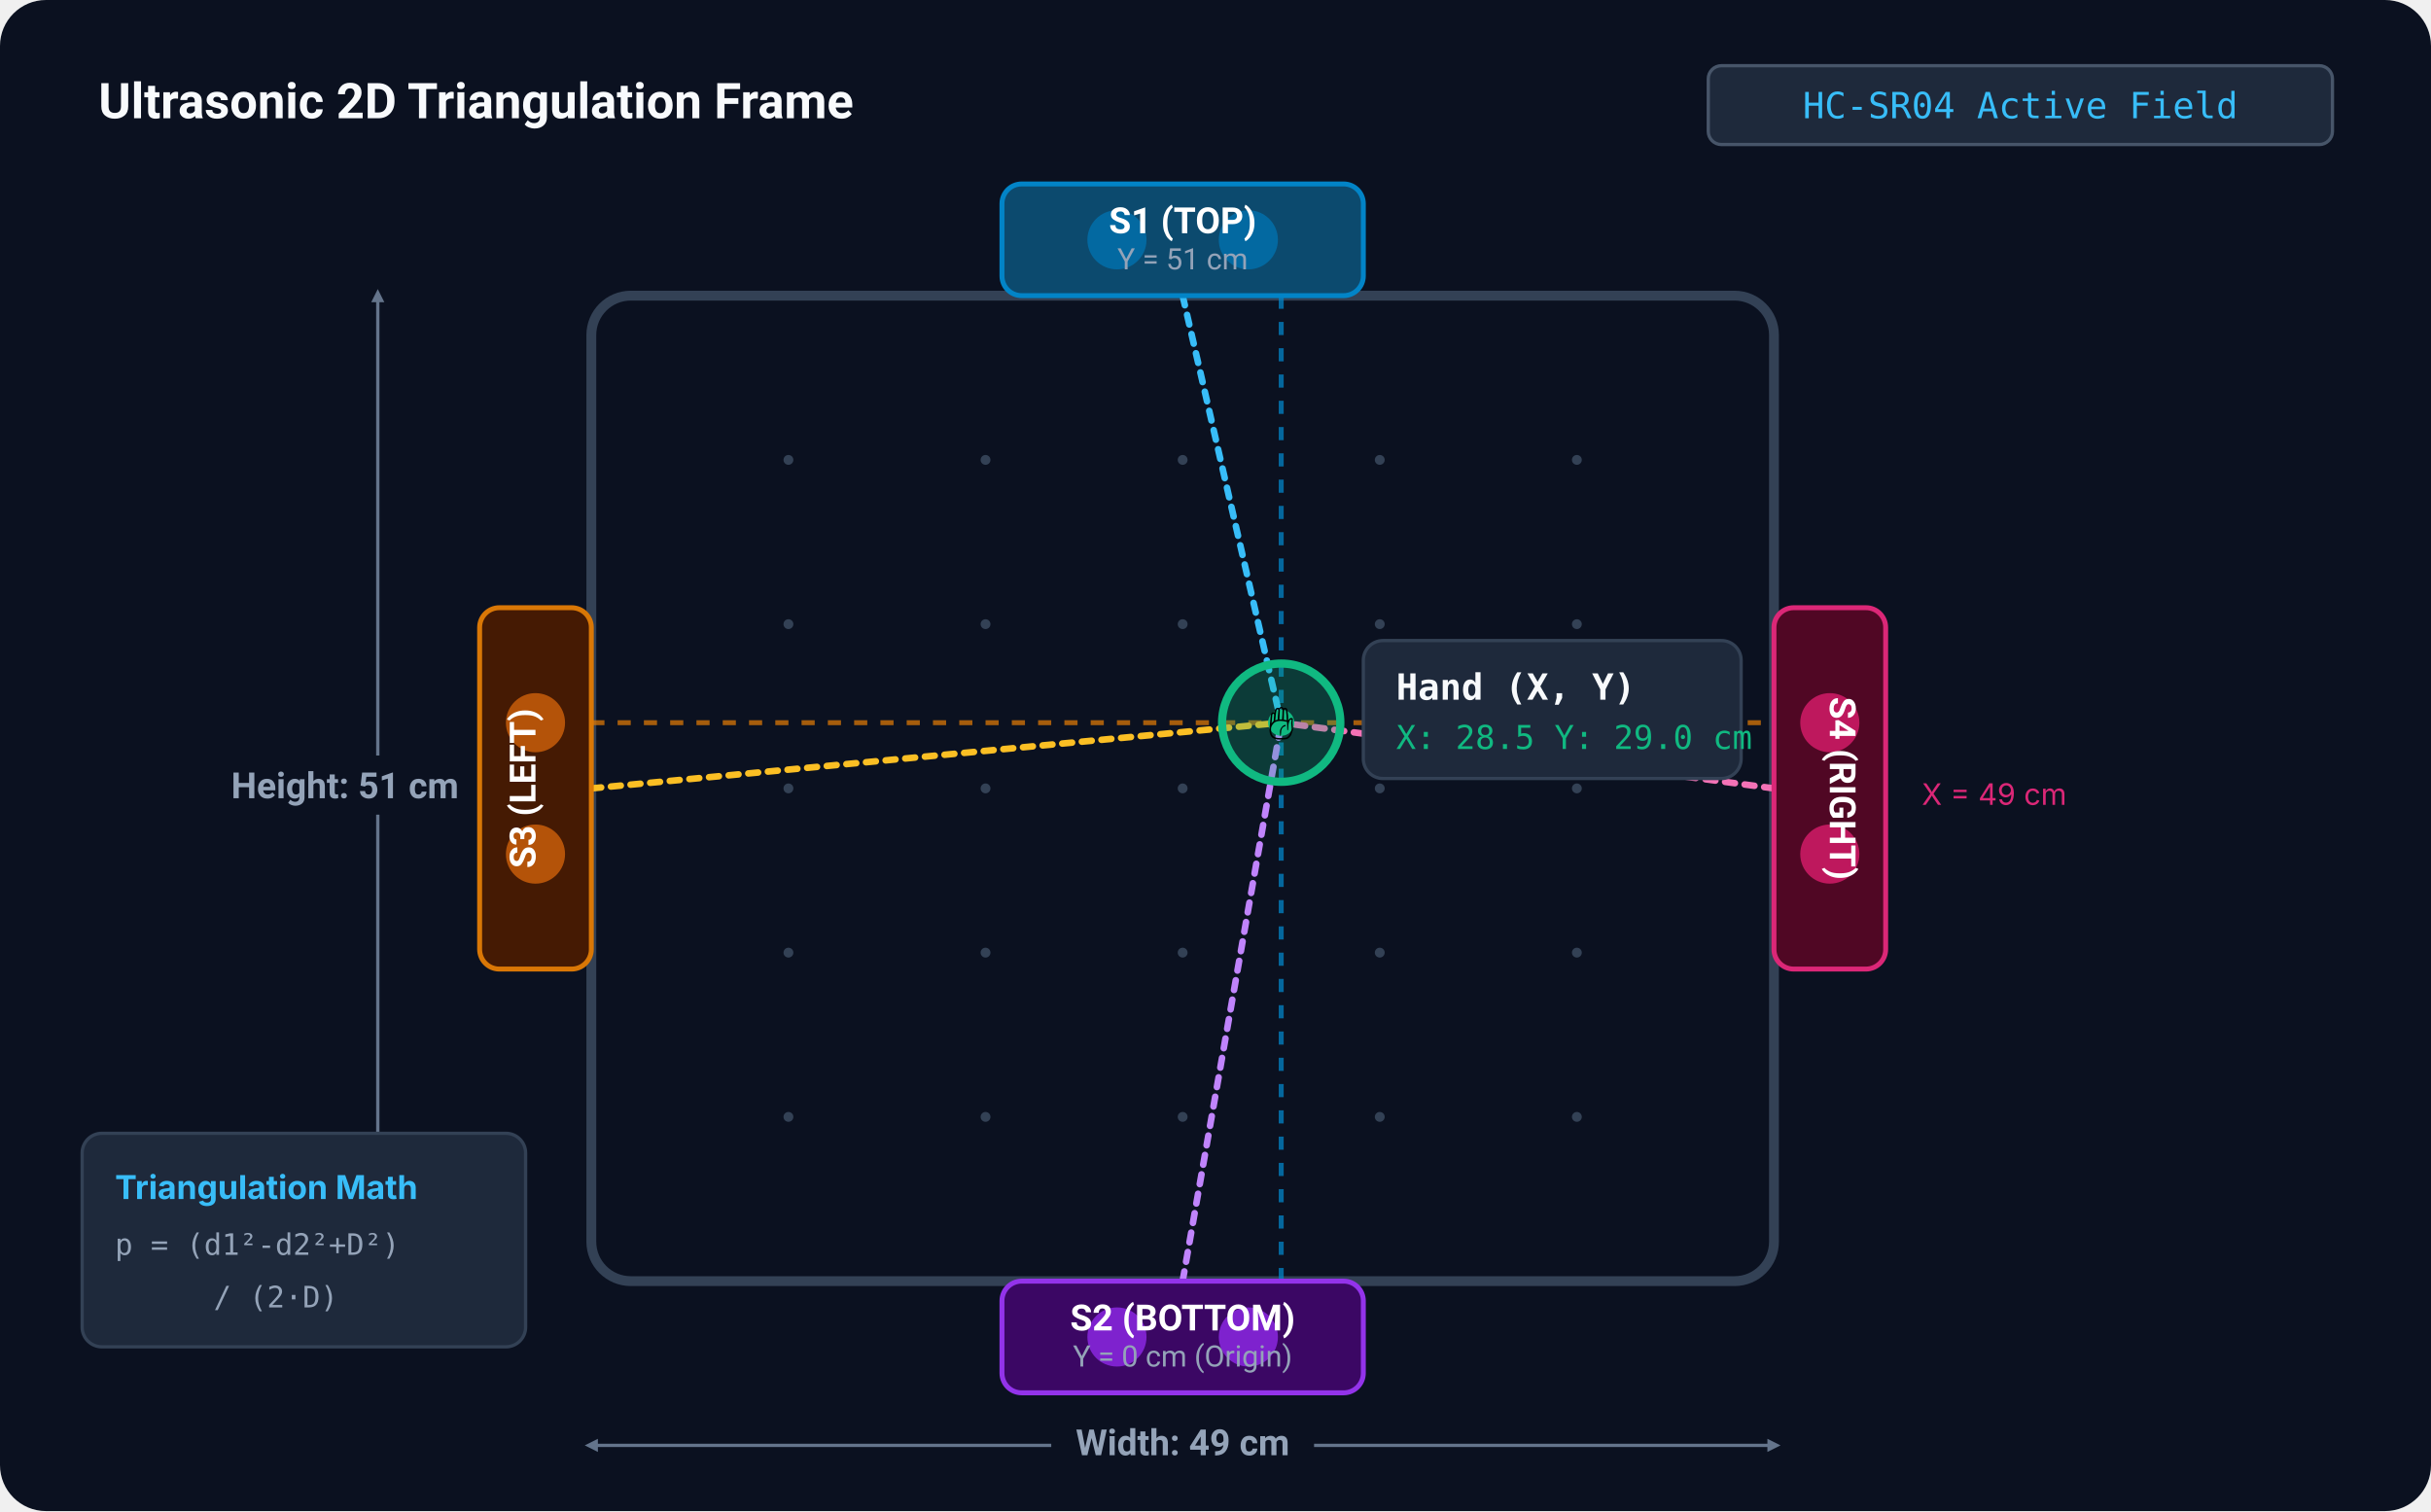
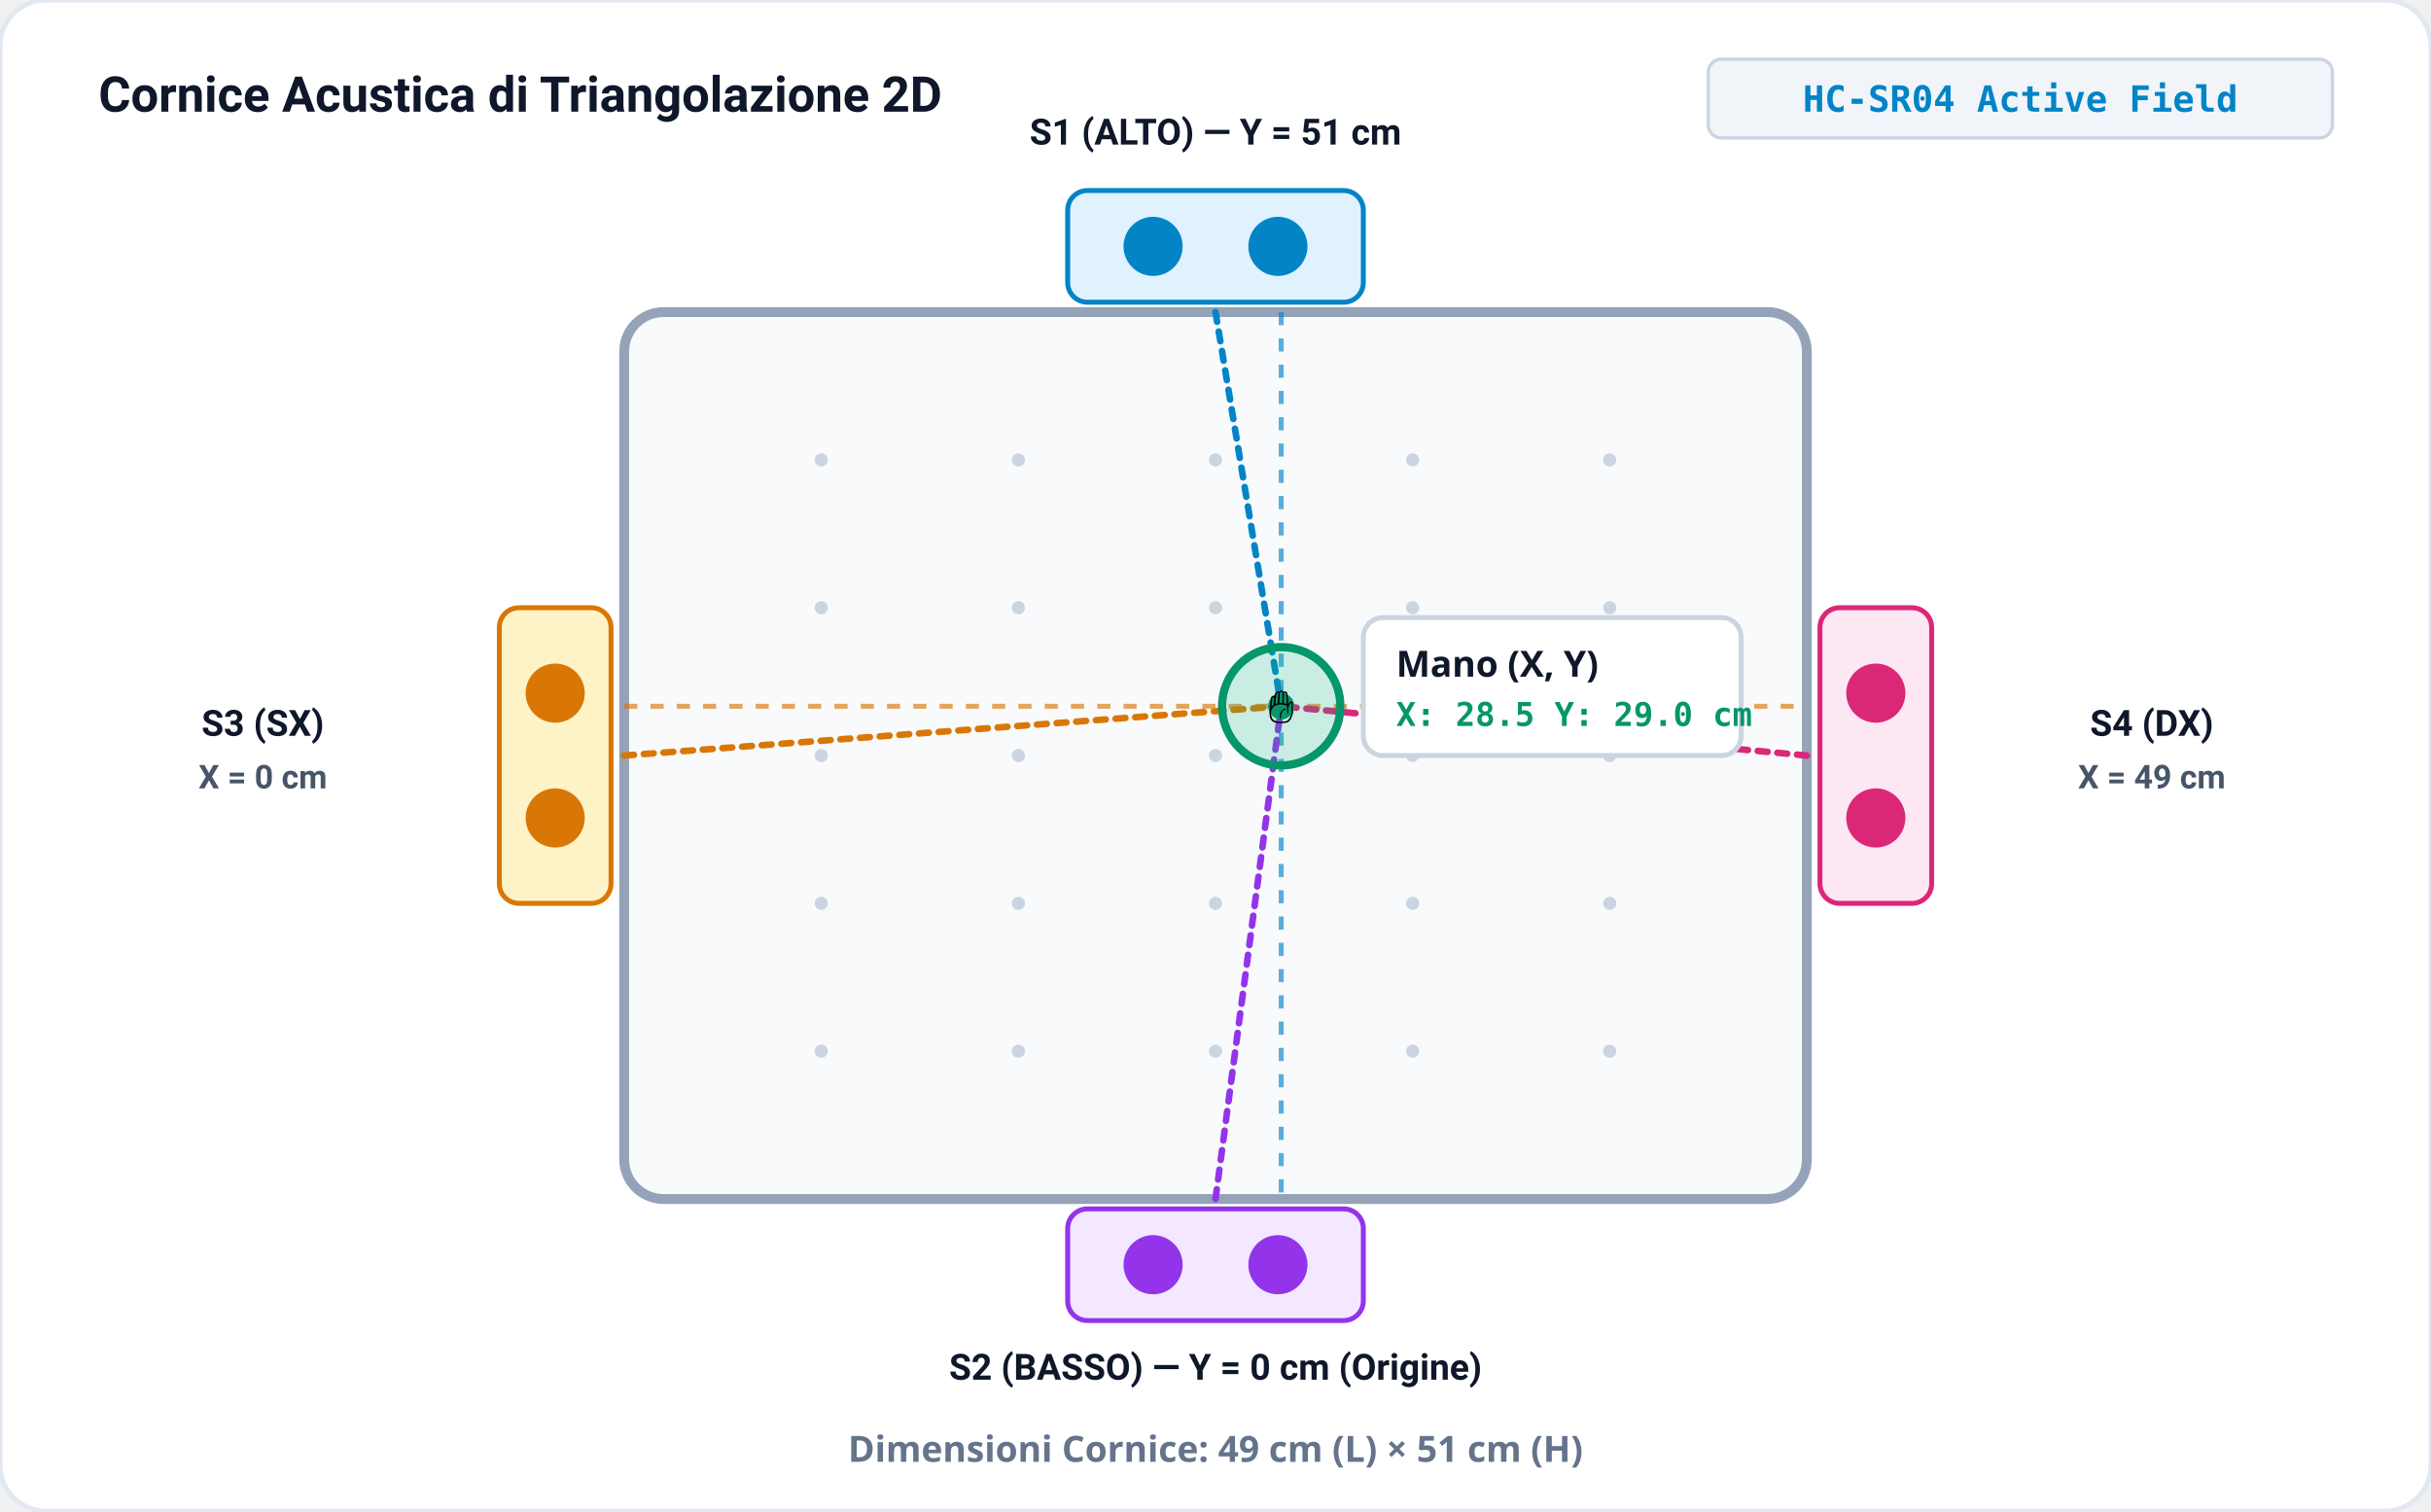
<svg xmlns="http://www.w3.org/2000/svg" viewBox="0 0 740 460" width="100%" height="100%">
  <defs>
    <style>
-       .bg { fill: #0b1120; }
-       .frame-border { fill: none; stroke: #334155; stroke-width: 3; rx: 12; }
-       .grid-dot { fill: #334155; }
-       .sensor-box { rx: 6; stroke-width: 1.5; }
-       .sensor-top { fill: #0c4a6e; stroke: #0284c7; }
-       .sensor-bottom { fill: #3b0764; stroke: #9333ea; }
-       .sensor-left { fill: #451a03; stroke: #d97706; }
-       .sensor-right { fill: #500724; stroke: #db2777; }
-       .sensor-label { font-family: -apple-system, BlinkMacSystemFont, "Segoe UI", Roboto, sans-serif; font-size: 11px; font-weight: 700; text-anchor: middle; fill: #ffffff; }
-       .sensor-sub { font-family: -apple-system, BlinkMacSystemFont, "Segoe UI", Roboto, sans-serif; font-size: 9px; fill: #94a3b8; text-anchor: middle; }
-       .beam-v { stroke: #0284c7; stroke-width: 1.5; stroke-dasharray: 4,4; opacity: 0.75; }
-       .beam-h { stroke: #d97706; stroke-width: 1.5; stroke-dasharray: 4,4; opacity: 0.75; }
-       .beam-line { stroke-width: 2; stroke-linecap: round; }
-       .line-s1 { stroke: #38bdf8; }
-       .line-s2 { stroke: #c084fc; }
-       .line-s3 { stroke: #fbbf24; }
-       .line-s4 { stroke: #f472b6; }
-       .hand-circle { fill: #10b981; fill-opacity: 0.25; stroke: #10b981; stroke-width: 2.5; }
-       .dim-line { stroke: #64748b; stroke-width: 1; marker-end: url(#arrow); marker-start: url(#arrow); }
-       .dim-text { font-family: -apple-system, BlinkMacSystemFont, "Segoe UI", Roboto, sans-serif; font-size: 11px; fill: #94a3b8; font-weight: 600; text-anchor: middle; }
-       .title { font-family: -apple-system, BlinkMacSystemFont, "Segoe UI", Roboto, sans-serif; font-size: 15px; font-weight: 700; fill: #f8fafc; }
-       .badge { rx: 4; fill: #1e293b; stroke: #475569; stroke-width: 1; }
-       .badge-text { font-family: monospace; font-size: 11px; fill: #38bdf8; }
+       .bg {
+         fill: #ffffff;
+         stroke: #e2e8f0;
+         stroke-width: 1.5;
+       }
+ 
+       .frame-border {
+         fill: #f8fafc;
+         stroke: #94a3b8;
+         stroke-width: 3;
+         rx: 12;
+       }
+ 
+       .grid-dot {
+         fill: #cbd5e1;
+       }
+ 
+       .sensor-box {
+         rx: 6;
+         stroke-width: 1.5;
+       }
+ 
+       .sensor-top {
+         fill: #e0f2fe;
+         stroke: #0284c7;
+       }
+ 
+       .sensor-bottom {
+         fill: #f3e8ff;
+         stroke: #9333ea;
+       }
+ 
+       .sensor-left {
+         fill: #fef3c7;
+         stroke: #d97706;
+       }
+ 
+       .sensor-right {
+         fill: #fce7f3;
+         stroke: #db2777;
+       }
+ 
+       .sensor-label {
+         font-family: -apple-system, BlinkMacSystemFont, "Segoe UI", Roboto, sans-serif;
+         font-size: 11px;
+         font-weight: 700;
+         text-anchor: middle;
+         fill: #0f172a;
+       }
+ 
+       .sensor-sub {
+         font-family: -apple-system, BlinkMacSystemFont, "Segoe UI", Roboto, sans-serif;
+         font-size: 10px;
+         font-weight: 600;
+         text-anchor: middle;
+         fill: #475569;
+       }
+ 
+       .beam-v {
+         stroke: #0284c7;
+         stroke-width: 1.5;
+         stroke-dasharray: 4, 4;
+         opacity: 0.65;
+       }
+ 
+       .beam-h {
+         stroke: #d97706;
+         stroke-width: 1.5;
+         stroke-dasharray: 4, 4;
+         opacity: 0.65;
+       }
+ 
+       .beam-line {
+         stroke-width: 2;
+         stroke-linecap: round;
+       }
+ 
+       .line-s1 {
+         stroke: #0284c7;
+       }
+ 
+       .line-s2 {
+         stroke: #9333ea;
+       }
+ 
+       .line-s3 {
+         stroke: #d97706;
+       }
+ 
+       .line-s4 {
+         stroke: #db2777;
+       }
+ 
+       .hand-circle {
+         fill: #10b981;
+         fill-opacity: 0.2;
+         stroke: #059669;
+         stroke-width: 2.5;
+       }
+ 
+       .title {
+         font-family: -apple-system, BlinkMacSystemFont, "Segoe UI", Roboto, sans-serif;
+         font-size: 15px;
+         font-weight: 700;
+         fill: #0f172a;
+       }
+ 
+       .badge {
+         rx: 4;
+         fill: #f1f5f9;
+         stroke: #cbd5e1;
+         stroke-width: 1;
+       }
+ 
+       .badge-text {
+         font-family: monospace;
+         font-size: 11px;
+         fill: #0284c7;
+         font-weight: bold;
+       }
    </style>
-     <marker id="arrow" viewBox="0 0 6 6" refX="3" refY="3" markerWidth="4" markerHeight="4" orient="auto-start-reverse">
-       <path d="M 0 0 L 6 3 L 0 6 z" fill="#64748b" />
-     </marker>
  </defs>
  <rect width="740" height="460" rx="14" class="bg" />
-   <text x="30" y="36" class="title">Ultrasonic 2D Triangulation Frame</text>
-   <rect x="520" y="20" width="190" height="24" class="badge" />
-   <text x="615" y="36" text-anchor="middle" class="badge-text">HC-SR04 Active Field</text>
-   <rect x="180" y="90" width="360" height="300" class="frame-border" />
+   <text x="30" y="34" class="title">Cornice Acustica di Triangolazione 2D</text>
+   <rect x="520" y="18" width="190" height="24" class="badge" />
+   <text x="615" y="34" text-anchor="middle" class="badge-text">HC-SR04 Active Field</text>
+   <rect x="190" y="95" width="360" height="270" class="frame-border" />
  <g class="grid-dot">
-     <circle cx="240" cy="140" r="1.5" />
-     <circle cx="300" cy="140" r="1.5" />
-     <circle cx="360" cy="140" r="1.5" />
-     <circle cx="420" cy="140" r="1.5" />
-     <circle cx="480" cy="140" r="1.5" />
-     <circle cx="240" cy="190" r="1.5" />
-     <circle cx="300" cy="190" r="1.5" />
-     <circle cx="360" cy="190" r="1.5" />
-     <circle cx="420" cy="190" r="1.5" />
-     <circle cx="480" cy="190" r="1.5" />
-     <circle cx="240" cy="240" r="1.5" />
-     <circle cx="300" cy="240" r="1.5" />
-     <circle cx="360" cy="240" r="1.5" />
-     <circle cx="420" cy="240" r="1.5" />
-     <circle cx="480" cy="240" r="1.5" />
-     <circle cx="240" cy="290" r="1.5" />
-     <circle cx="300" cy="290" r="1.5" />
-     <circle cx="360" cy="290" r="1.5" />
-     <circle cx="420" cy="290" r="1.5" />
-     <circle cx="480" cy="290" r="1.5" />
-     <circle cx="240" cy="340" r="1.5" />
-     <circle cx="300" cy="340" r="1.5" />
-     <circle cx="360" cy="340" r="1.5" />
-     <circle cx="420" cy="340" r="1.5" />
-     <circle cx="480" cy="340" r="1.5" />
+     <circle cx="250" cy="140" r="2" />
+     <circle cx="310" cy="140" r="2" />
+     <circle cx="370" cy="140" r="2" />
+     <circle cx="430" cy="140" r="2" />
+     <circle cx="490" cy="140" r="2" />
+     <circle cx="250" cy="185" r="2" />
+     <circle cx="310" cy="185" r="2" />
+     <circle cx="370" cy="185" r="2" />
+     <circle cx="430" cy="185" r="2" />
+     <circle cx="490" cy="185" r="2" />
+     <circle cx="250" cy="230" r="2" />
+     <circle cx="310" cy="230" r="2" />
+     <circle cx="370" cy="230" r="2" />
+     <circle cx="430" cy="230" r="2" />
+     <circle cx="490" cy="230" r="2" />
+     <circle cx="250" cy="275" r="2" />
+     <circle cx="310" cy="275" r="2" />
+     <circle cx="370" cy="275" r="2" />
+     <circle cx="430" cy="275" r="2" />
+     <circle cx="490" cy="275" r="2" />
+     <circle cx="250" cy="320" r="2" />
+     <circle cx="310" cy="320" r="2" />
+     <circle cx="370" cy="320" r="2" />
+     <circle cx="430" cy="320" r="2" />
+     <circle cx="490" cy="320" r="2" />
  </g>
-   <line x1="390" y1="90" x2="390" y2="390" class="beam-v" />
-   <line x1="180" y1="220" x2="540" y2="220" class="beam-h" />
-   <line x1="360" y1="90" x2="390" y2="220" class="beam-line line-s1" stroke-dasharray="3,3" />
-   <line x1="360" y1="390" x2="390" y2="220" class="beam-line line-s2" stroke-dasharray="3,3" />
-   <line x1="180" y1="240" x2="390" y2="220" class="beam-line line-s3" stroke-dasharray="3,3" />
-   <line x1="540" y1="240" x2="390" y2="220" class="beam-line line-s4" stroke-dasharray="3,3" />
-   <circle cx="390" cy="220" r="18" class="hand-circle" />
-   <circle cx="390" cy="220" r="4" fill="#10b981" />
-   <text x="390" y="225" font-size="14" text-anchor="middle">✋</text>
-   <rect x="415" y="195" width="115" height="42" rx="6" fill="#1e293b" stroke="#334155" stroke-width="1" />
-   <text x="425" y="213" font-family="monospace" font-size="11" fill="#f8fafc" font-weight="700">Hand (X, Y)</text>
-   <text x="425" y="228" font-family="monospace" font-size="10" fill="#10b981">X: 28.5  Y: 29.0 cm</text>
-   <g transform="translate(305, 56)">
-     <rect width="110" height="34" class="sensor-box sensor-top" />
-     <circle cx="35" cy="17" r="9" fill="#0369a1" />
-     <circle cx="75" cy="17" r="9" fill="#0369a1" />
-     <text x="55" y="15" class="sensor-label">S1 (TOP)</text>
-     <text x="55" y="26" class="sensor-sub">Y = 51 cm</text>
+   <line x1="390" y1="95" x2="390" y2="365" class="beam-v" />
+   <line x1="190" y1="215" x2="550" y2="215" class="beam-h" />
+   <line x1="370" y1="95" x2="390" y2="215" class="beam-line line-s1" stroke-dasharray="3,3" />
+   <line x1="370" y1="365" x2="390" y2="215" class="beam-line line-s2" stroke-dasharray="3,3" />
+   <line x1="190" y1="230" x2="390" y2="215" class="beam-line line-s3" stroke-dasharray="3,3" />
+   <line x1="550" y1="230" x2="390" y2="215" class="beam-line line-s4" stroke-dasharray="3,3" />
+   <circle cx="390" cy="215" r="18" class="hand-circle" />
+   <circle cx="390" cy="215" r="4" fill="#059669" />
+   <text x="390" y="220" font-size="14" text-anchor="middle">✋</text>
+   <rect x="415" y="188" width="115" height="42" rx="6" fill="#ffffff" stroke="#cbd5e1" stroke-width="1.5" />
+   <text x="425" y="206" font-family="sans-serif" font-size="11" fill="#0f172a" font-weight="700">Mano (X, Y)</text>
+   <text x="425" y="221" font-family="monospace" font-size="10" fill="#059669" font-weight="bold">X: 28.5 Y: 29.0
+     cm</text>
+   <g transform="translate(325, 58)">
+     <rect width="90" height="34" class="sensor-box sensor-top" />
+     <circle cx="26" cy="17" r="9" fill="#0284c7" />
+     <circle cx="64" cy="17" r="9" fill="#0284c7" />
  </g>
-   <g transform="translate(305, 390)">
-     <rect width="110" height="34" class="sensor-box sensor-bottom" />
-     <circle cx="35" cy="17" r="9" fill="#7e22ce" />
-     <circle cx="75" cy="17" r="9" fill="#7e22ce" />
-     <text x="55" y="15" class="sensor-label">S2 (BOTTOM)</text>
-     <text x="55" y="26" class="sensor-sub">Y = 0 cm (Origin)</text>
+   <text x="370" y="44" class="sensor-label">S1 (ALTO) — Y = 51 cm</text>
+   <g transform="translate(325, 368)">
+     <rect width="90" height="34" class="sensor-box sensor-bottom" />
+     <circle cx="26" cy="17" r="9" fill="#9333ea" />
+     <circle cx="64" cy="17" r="9" fill="#9333ea" />
  </g>
-   <g transform="translate(146, 185)">
-     <rect width="34" height="110" class="sensor-box sensor-left" />
-     <circle cx="17" cy="35" r="9" fill="#b45309" />
-     <circle cx="17" cy="75" r="9" fill="#b45309" />
-     <text x="17" y="55" class="sensor-label" transform="rotate(-90 17 55)">S3 (LEFT)</text>
+   <text x="370" y="420" class="sensor-label">S2 (BASSO) — Y = 0 cm (Origine)</text>
+   <g transform="translate(152, 185)">
+     <rect width="34" height="90" class="sensor-box sensor-left" />
+     <circle cx="17" cy="26" r="9" fill="#d97706" />
+     <circle cx="17" cy="64" r="9" fill="#d97706" />
  </g>
-   <text x="135" y="245" font-family="-apple-system, sans-serif" font-size="9" fill="#d97706" text-anchor="end">X = 0 cm</text>
-   <g transform="translate(540, 185)">
-     <rect width="34" height="110" class="sensor-box sensor-right" />
-     <circle cx="17" cy="35" r="9" fill="#be185d" />
-     <circle cx="17" cy="75" r="9" fill="#be185d" />
-     <text x="17" y="55" class="sensor-label" transform="rotate(90 17 55)">S4 (RIGHT)</text>
+   <text x="80" y="224" class="sensor-label" text-anchor="middle">S3 (SX)</text>
+   <text x="80" y="240" class="sensor-sub" text-anchor="middle">X = 0 cm</text>
+   <g transform="translate(554, 185)">
+     <rect width="34" height="90" class="sensor-box sensor-right" />
+     <circle cx="17" cy="26" r="9" fill="#db2777" />
+     <circle cx="17" cy="64" r="9" fill="#db2777" />
  </g>
-   <text x="585" y="245" font-family="-apple-system, sans-serif" font-size="9" fill="#db2777" text-anchor="start">X = 49 cm</text>
-   <line x1="180" y1="440" x2="540" y2="440" class="dim-line" />
-   <rect x="320" y="430" width="80" height="18" fill="#0b1120" />
-   <text x="360" y="443" class="dim-text">Width: 49 cm</text>
-   <line x1="115" y1="90" x2="115" y2="390" class="dim-line" />
-   <rect x="65" y="230" width="80" height="18" fill="#0b1120" />
-   <text x="105" y="243" class="dim-text">Height: 51 cm</text>
-   <rect x="25" y="345" width="135" height="65" rx="6" fill="#1e293b" stroke="#334155" stroke-width="1" />
-   <text x="35" y="365" font-family="-apple-system, sans-serif" font-size="10" font-weight="700" fill="#38bdf8">Triangulation Math</text>
-   <text x="35" y="382" font-family="monospace" font-size="9" fill="#94a3b8">p = (d1²-d2²+D²)</text>
-   <text x="65" y="398" font-family="monospace" font-size="9" fill="#94a3b8">/ (2·D)</text>
+   <text x="655" y="224" class="sensor-label" text-anchor="middle">S4 (DX)</text>
+   <text x="655" y="240" class="sensor-sub" text-anchor="middle">X = 49 cm</text>
+   <text x="370" y="445" font-family="sans-serif" font-size="11" fill="#64748b" font-weight="600" text-anchor="middle">Dimensioni Cornice: 49 cm (L) × 51 cm (H)</text>
</svg>
